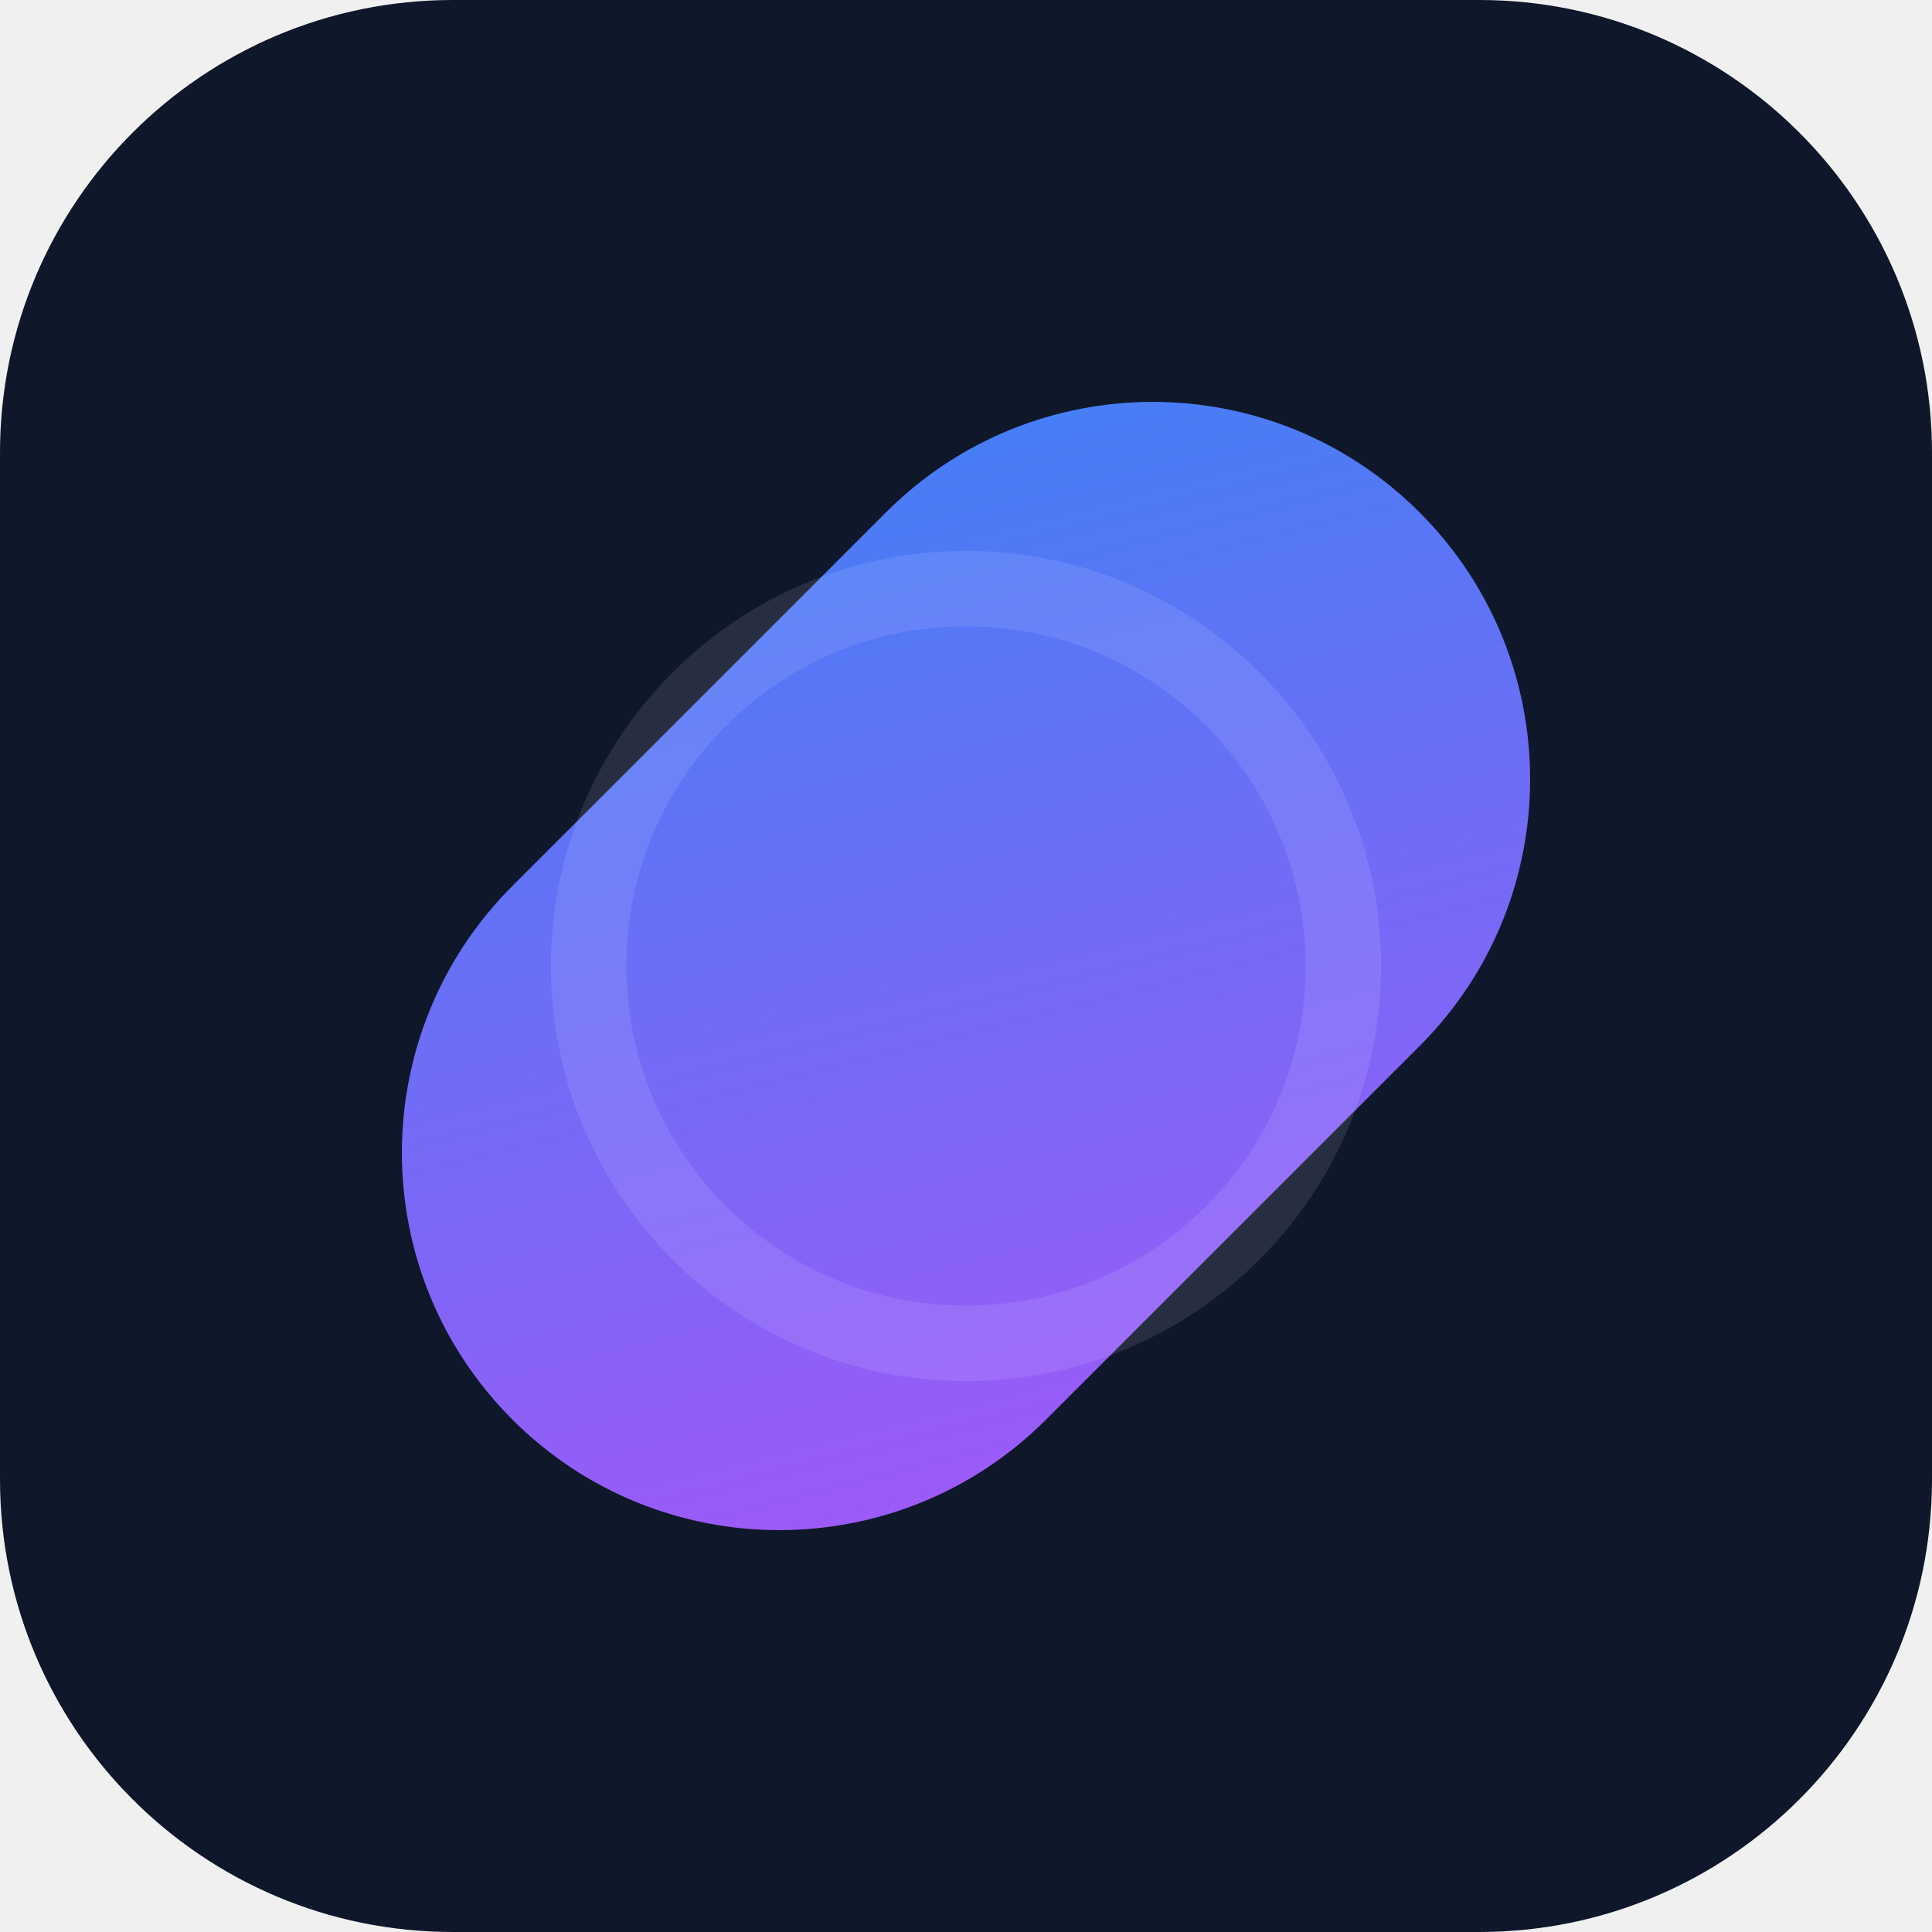
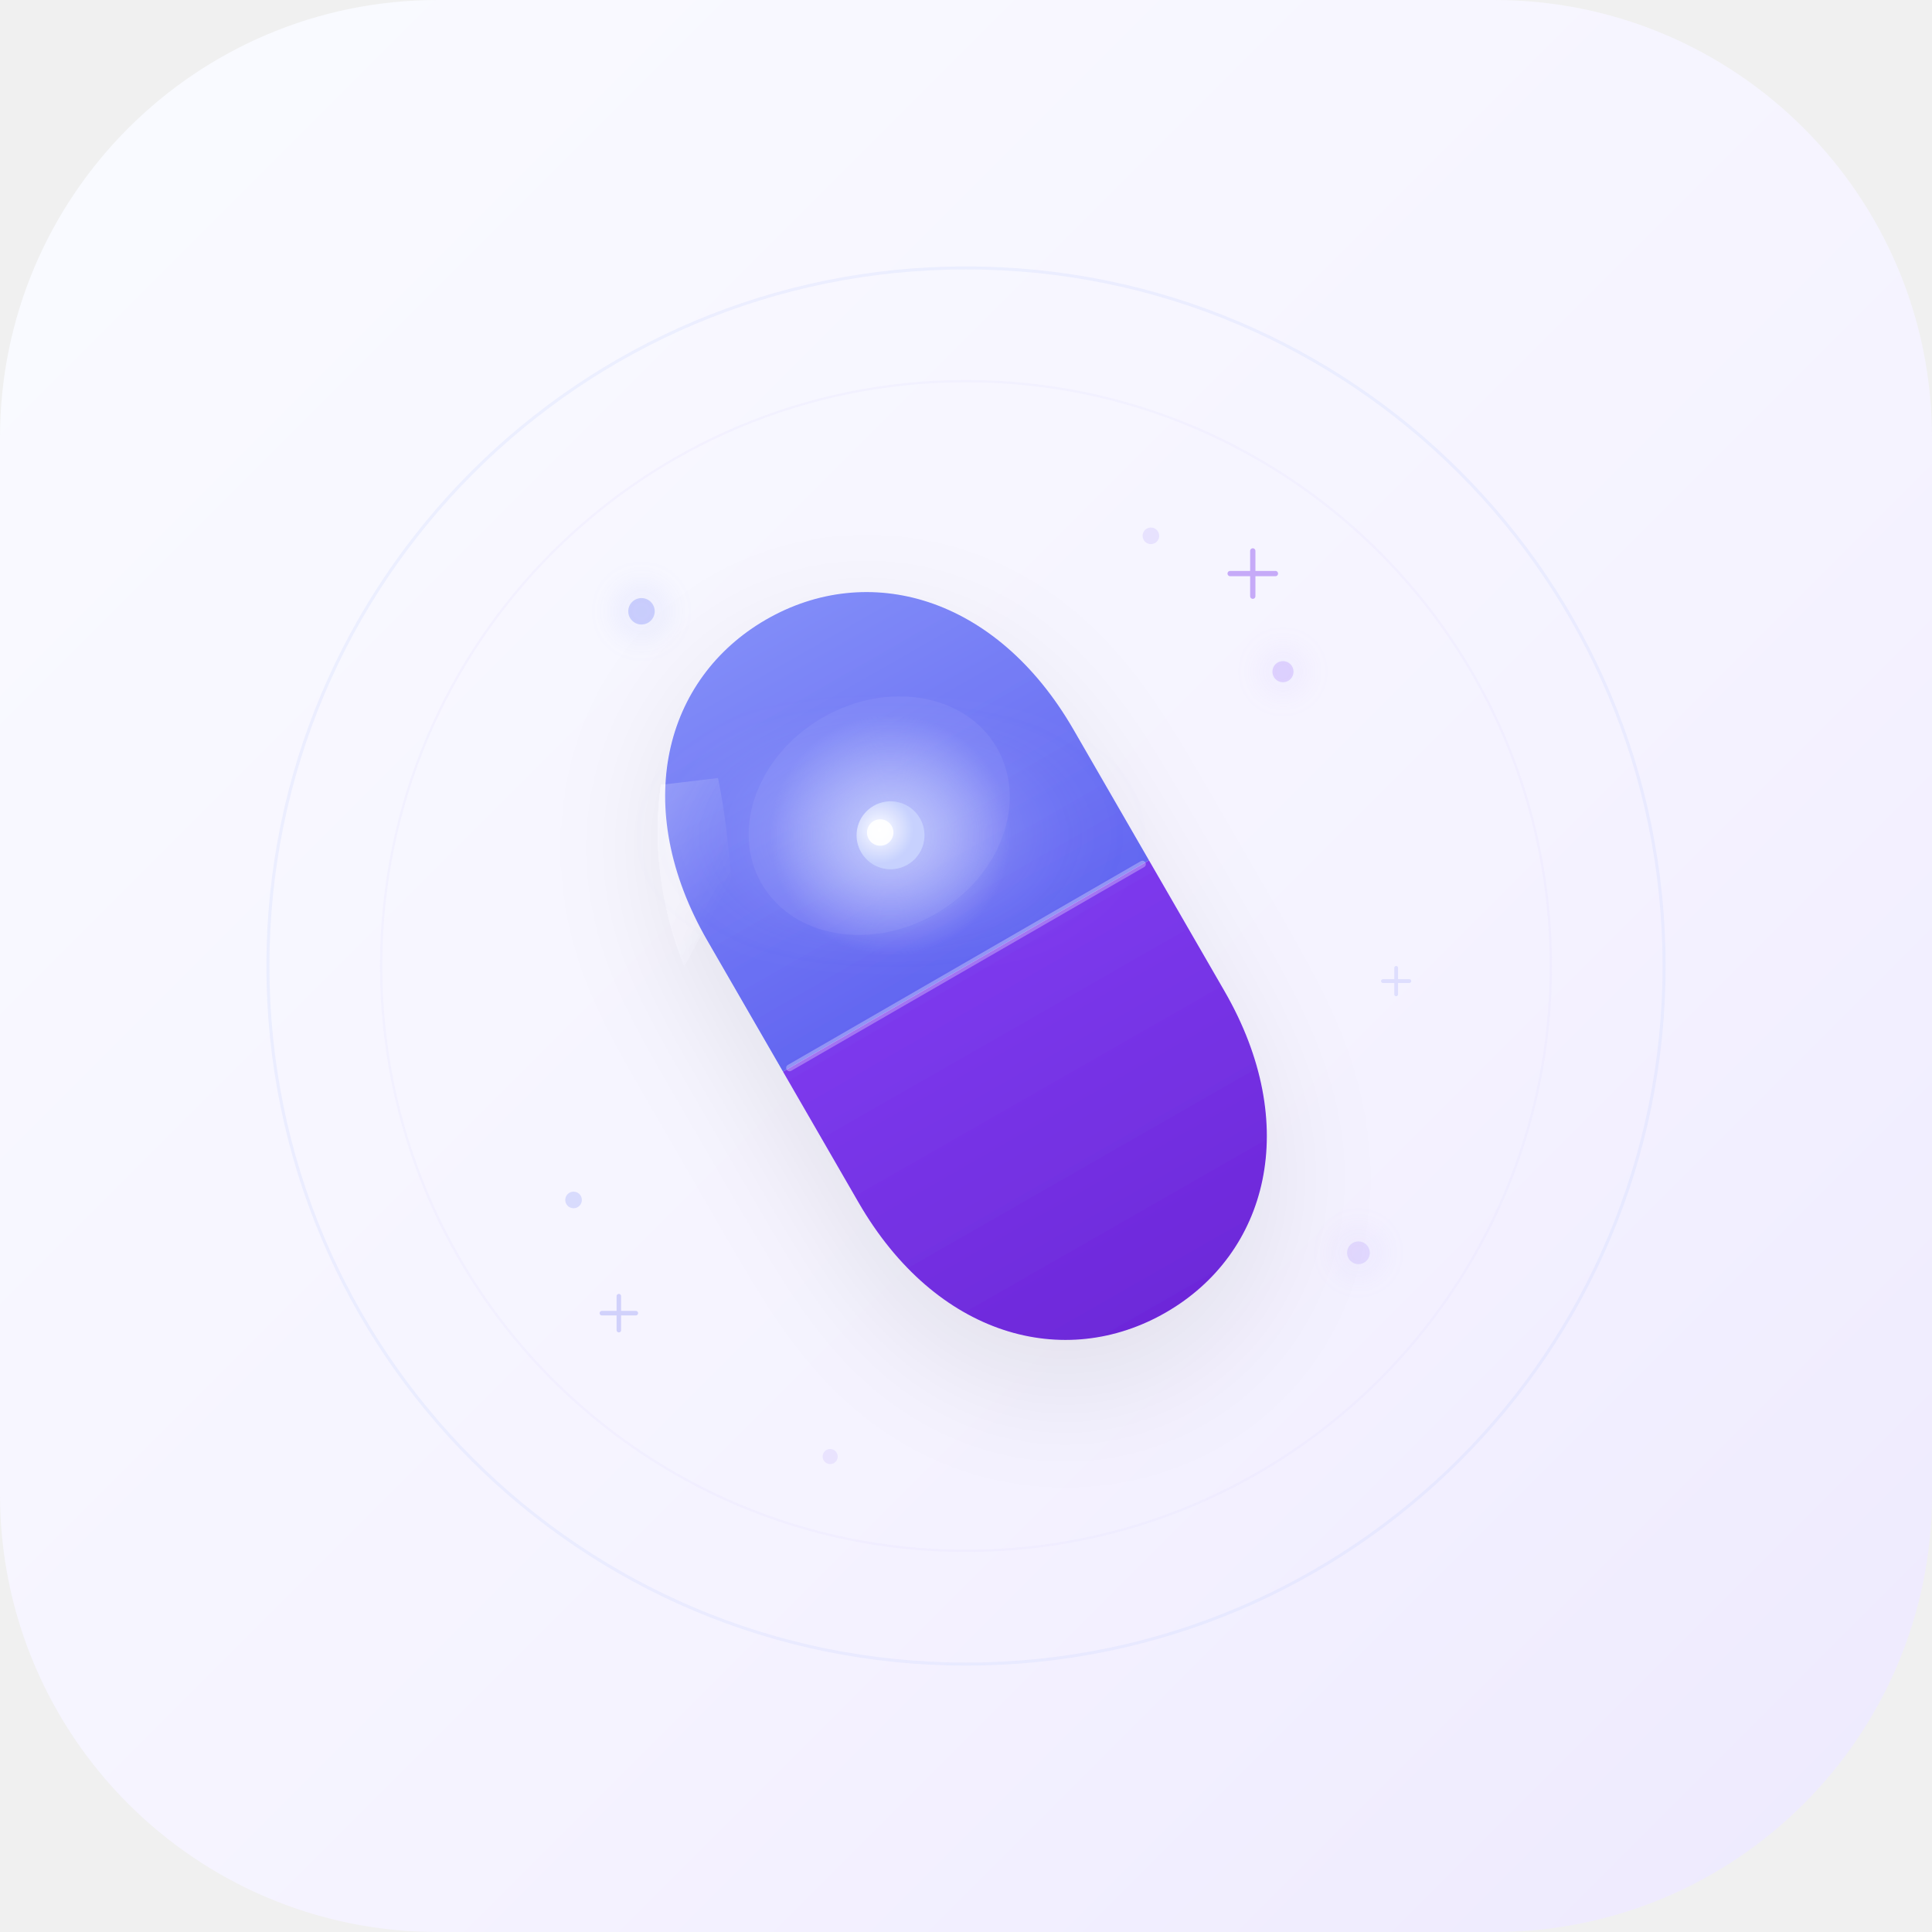
- <svg xmlns="http://www.w3.org/2000/svg" viewBox="0 0 512 512">
-   <rect width="512" height="512" rx="120" fill="#0f172a" />
+ <svg xmlns="http://www.w3.org/2000/svg" width="512" height="512" viewBox="0 0 512 512" fill="none">
  <defs>
-     <linearGradient id="g" x1="0" y1="0" x2="1" y2="1">
-       <stop offset="0" stop-color="#3b82f6" />
-       <stop offset="1" stop-color="#a855f7" />
+     <linearGradient id="bg" x1="0" y1="0" x2="512" y2="512" gradientUnits="userSpaceOnUse">
+       <stop stop-color="#FAFBFF" />
+       <stop offset="0.6" stop-color="#F5F3FF" />
+       <stop offset="1" stop-color="#EDE9FE" />
    </linearGradient>
+     <linearGradient id="capTop" x1="0" y1="0" x2="0" y2="1" gradientUnits="objectBoundingBox">
+       <stop stop-color="#818CF8" />
+       <stop offset="1" stop-color="#6366F1" />
+     </linearGradient>
+     <linearGradient id="capBottom" x1="0" y1="0" x2="0" y2="1" gradientUnits="objectBoundingBox">
+       <stop stop-color="#7C3AED" />
+       <stop offset="1" stop-color="#6D28D9" />
+     </linearGradient>
+     <linearGradient id="shine" x1="0" y1="0" x2="0.3" y2="1" gradientUnits="objectBoundingBox">
+       <stop stop-color="#FFF" stop-opacity="0.5" />
+       <stop offset="0.6" stop-color="#FFF" stop-opacity="0" />
+     </linearGradient>
+     <radialGradient id="orbGlow" cx="50%" cy="50%" r="50%">
+       <stop stop-color="#E0E7FF" stop-opacity="0.6" />
+       <stop offset="1" stop-color="#E0E7FF" stop-opacity="0" />
+     </radialGradient>
+     <radialGradient id="coreLight" cx="40%" cy="35%" r="50%">
+       <stop stop-color="#FFF" />
+       <stop offset="1" stop-color="#C7D2FE" />
+     </radialGradient>
+     <filter id="dropShadow" x="-15%" y="-5%" width="130%" height="135%">
+       <feGaussianBlur in="SourceAlpha" stdDeviation="16" />
+       <feOffset dx="0" dy="12" />
+       <feComponentTransfer>
+         <feFuncA type="linear" slope="0.08" />
+       </feComponentTransfer>
+       <feMerge>
+         <feMergeNode />
+         <feMergeNode in="SourceGraphic" />
+       </feMerge>
+     </filter>
+     <filter id="glow" x="-80%" y="-80%" width="260%" height="260%">
+       <feGaussianBlur stdDeviation="14" result="b" />
+       <feMerge>
+         <feMergeNode in="b" />
+         <feMergeNode in="SourceGraphic" />
+       </feMerge>
+     </filter>
+     <filter id="dotGlow" x="-200%" y="-200%" width="500%" height="500%">
+       <feGaussianBlur stdDeviation="3" />
+     </filter>
  </defs>
-   <rect x="156" y="86" width="200" height="340" rx="100" fill="url(#g)" transform="rotate(45 256 256)" />
-   <path d="M256 256m-100 0a100 100 0 1 0 200 0a100 100 0 1 0 -200 0" fill="none" stroke="rgba(255,255,255,0.1)" stroke-width="20" />
+   <rect width="512" height="512" rx="116" fill="url(#bg)" />
+   <circle cx="256" cy="256" r="185" stroke="#C7D2FE" stroke-width="0.8" fill="none" opacity="0.25" />
+   <circle cx="256" cy="256" r="155" stroke="#DDD6FE" stroke-width="0.6" fill="none" opacity="0.18" />
+   <g filter="url(#dropShadow)">
+     <g transform="translate(256,256) rotate(-30) translate(-256,-256)">
+       <path d="         M 200,256         L 200,216         C 200,174.9 224.9,150 256,150         C 287.1,150 312,174.9 312,216         L 312,256         Z       " fill="url(#capTop)" />
+       <path d="         M 200,256         L 200,296         C 200,337.1 224.9,362 256,362         C 287.1,362 312,337.1 312,296         L 312,256         Z       " fill="url(#capBottom)" />
+       <line x1="202" y1="256" x2="310" y2="256" stroke="rgba(255,255,255,0.3)" stroke-width="1.8" stroke-linecap="round" />
+       <path d="         M 210,174         C 196,192 190,214 190,236         L 190,244         C 206,222 218,198 224,180         Z       " fill="url(#shine)" opacity="0.55" />
+       <ellipse cx="256" cy="210" rx="36" ry="30" fill="white" opacity="0.06" />
+     </g>
+   </g>
+   <g transform="rotate(-30 256 256)">
+     <circle cx="256" cy="216" r="32" fill="url(#orbGlow)" filter="url(#glow)" />
+   </g>
+   <g transform="rotate(-30 256 256)">
+     <circle cx="256" cy="216" r="9" fill="url(#coreLight)" opacity="0.95" />
+     <circle cx="254" cy="214" r="3.5" fill="white" opacity="0.9" />
+   </g>
+   <circle cx="170" cy="162" r="3.5" fill="#818CF8" opacity="0.35" />
+   <circle cx="170" cy="162" r="8" fill="#818CF8" opacity="0.08" filter="url(#dotGlow)" />
+   <circle cx="340" cy="178" r="2.8" fill="#A78BFA" opacity="0.3" />
+   <circle cx="340" cy="178" r="7" fill="#A78BFA" opacity="0.06" filter="url(#dotGlow)" />
+   <circle cx="152" cy="318" r="2.2" fill="#818CF8" opacity="0.25" />
+   <circle cx="360" cy="332" r="3" fill="#A78BFA" opacity="0.22" />
+   <circle cx="360" cy="332" r="7" fill="#A78BFA" opacity="0.06" filter="url(#dotGlow)" />
+   <circle cx="220" cy="386" r="2" fill="#C4B5FD" opacity="0.25" />
+   <circle cx="305" cy="142" r="2.2" fill="#C4B5FD" opacity="0.3" />
+   <g transform="translate(332 152)" opacity="0.4">
+     <line x1="0" y1="-6" x2="0" y2="6" stroke="#7C3AED" stroke-width="1.4" stroke-linecap="round" />
+     <line x1="-6" y1="0" x2="6" y2="0" stroke="#7C3AED" stroke-width="1.4" stroke-linecap="round" />
+   </g>
+   <g transform="translate(164 348)" opacity="0.25">
+     <line x1="0" y1="-4.5" x2="0" y2="4.5" stroke="#6366F1" stroke-width="1.2" stroke-linecap="round" />
+     <line x1="-4.5" y1="0" x2="4.5" y2="0" stroke="#6366F1" stroke-width="1.2" stroke-linecap="round" />
+   </g>
+   <g transform="translate(370 260)" opacity="0.2">
+     <line x1="0" y1="-3.5" x2="0" y2="3.5" stroke="#818CF8" stroke-width="1" stroke-linecap="round" />
+     <line x1="-3.5" y1="0" x2="3.5" y2="0" stroke="#818CF8" stroke-width="1" stroke-linecap="round" />
+   </g>
</svg>
